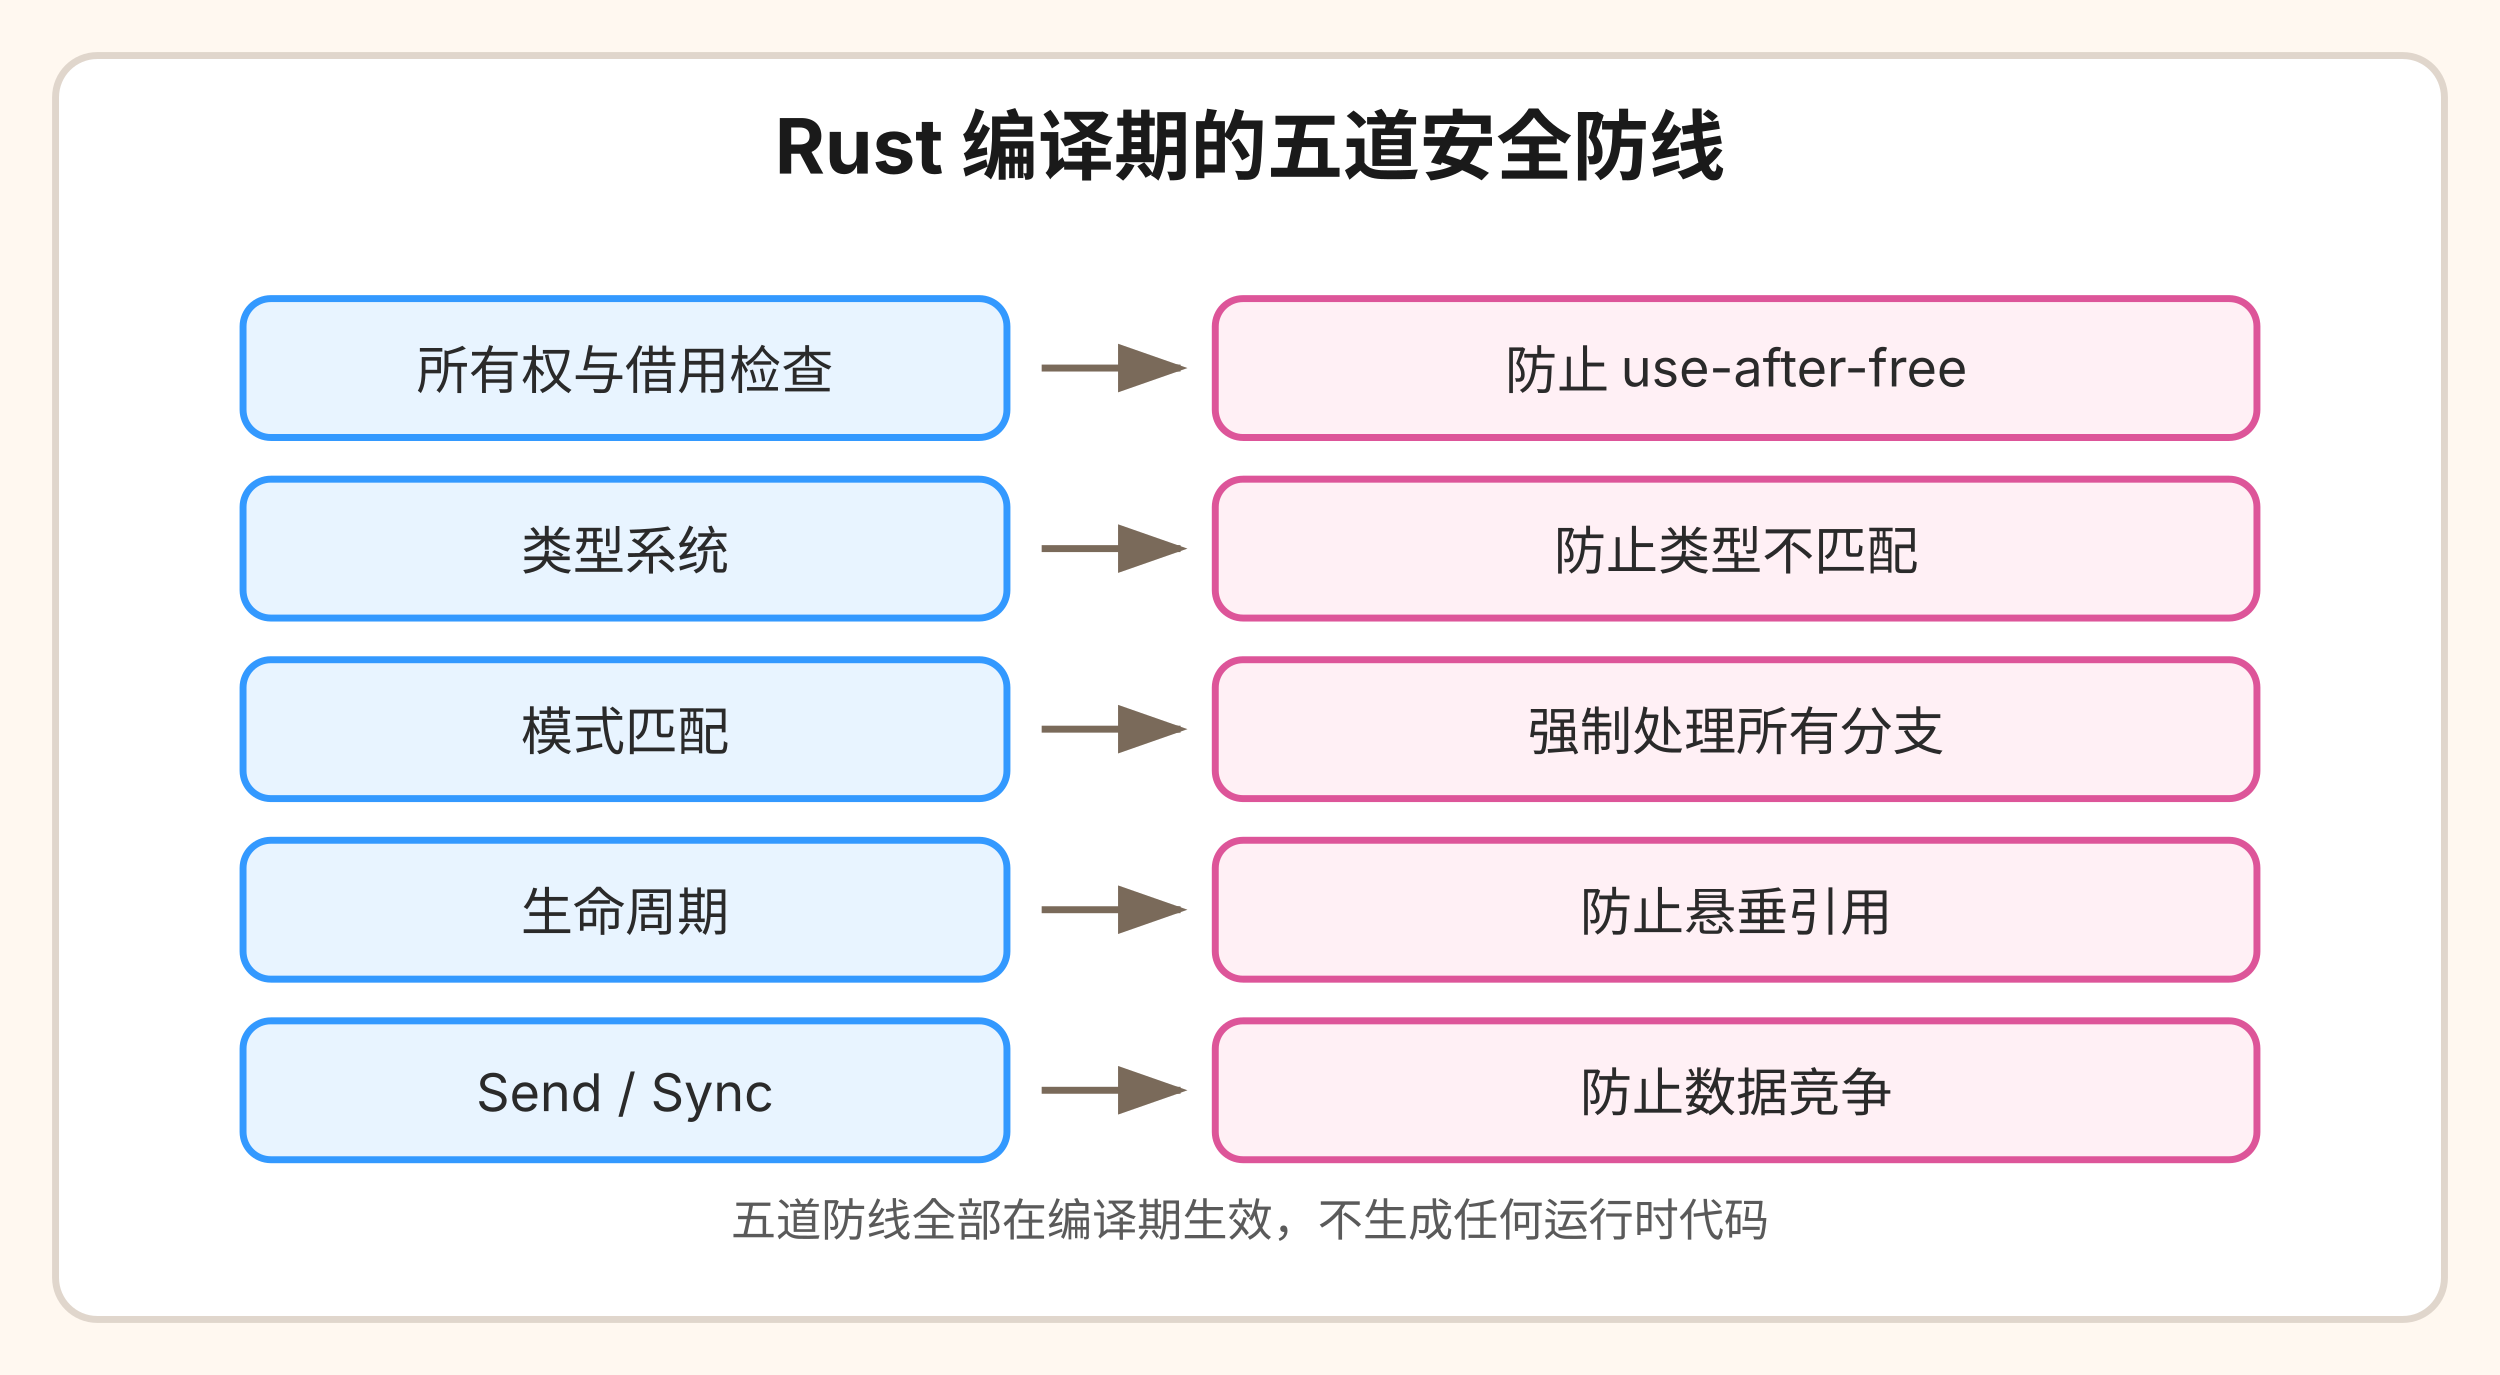
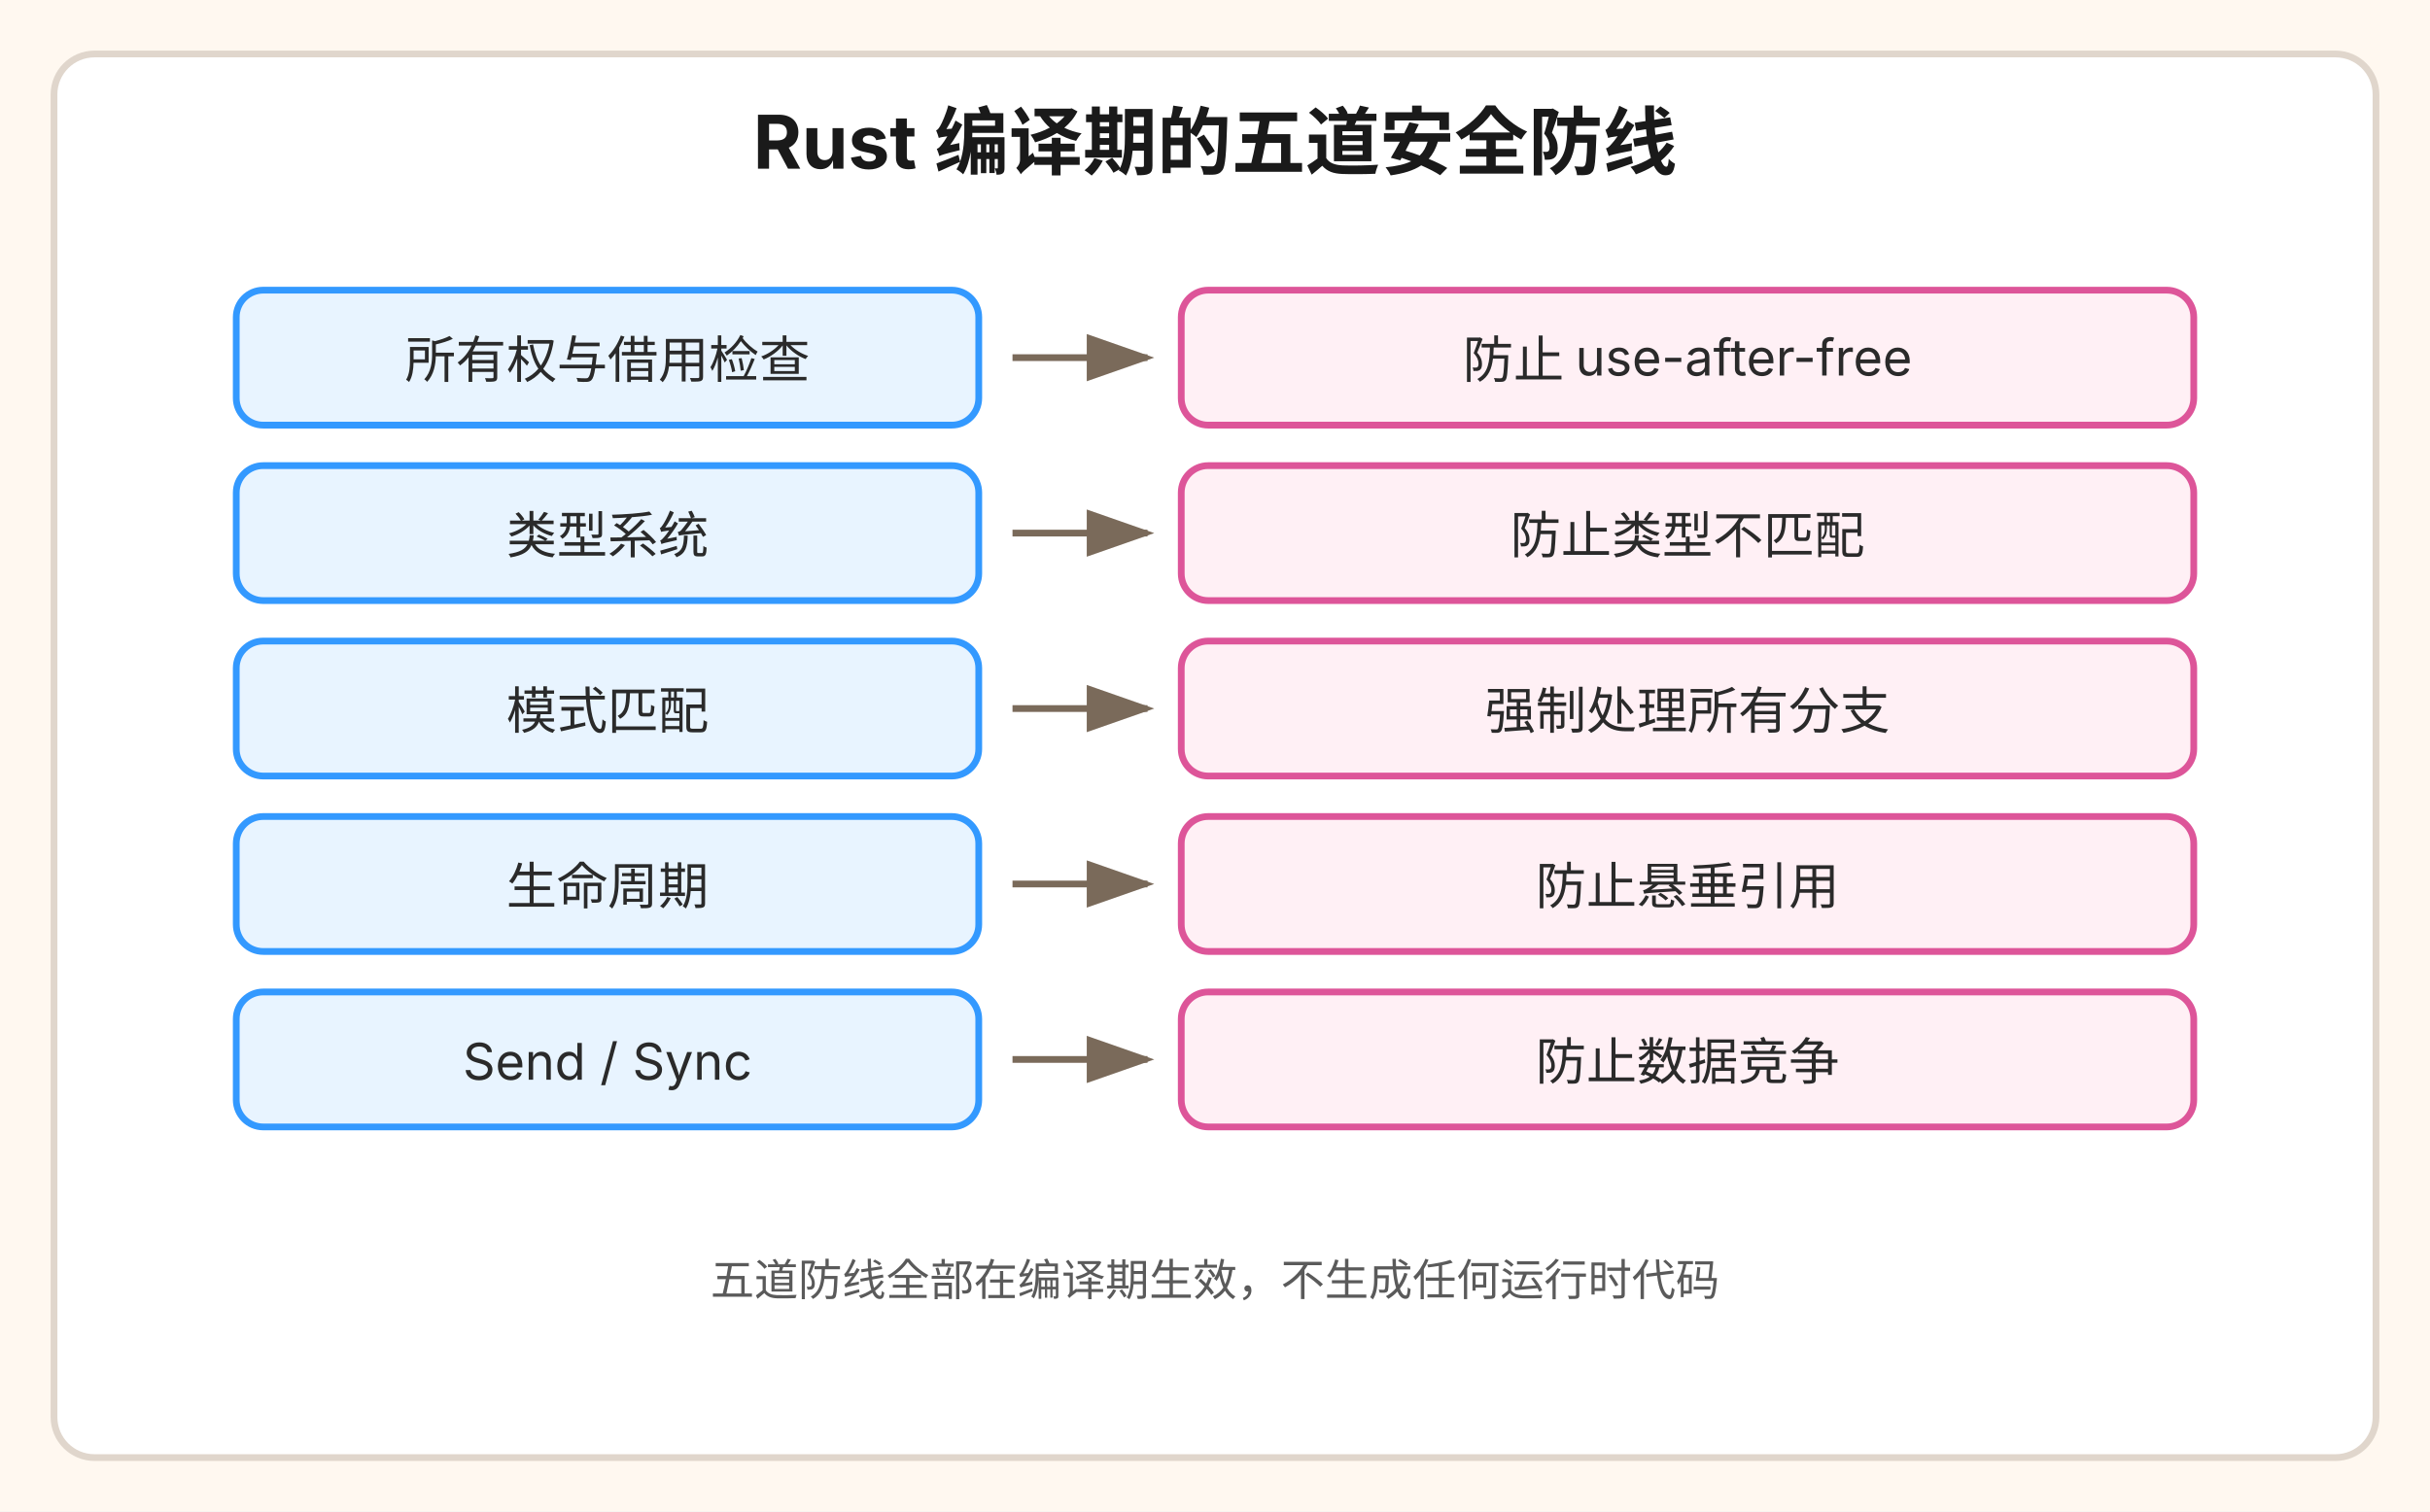
- <svg xmlns="http://www.w3.org/2000/svg" width="720" height="396" viewBox="0 0 720 396">
+ <svg xmlns="http://www.w3.org/2000/svg" width="720" height="448" viewBox="0 0 720 448">
  <defs>
    <style>
      .bg { fill: #fff8f0; }
      .card { fill: #ffffff; stroke: #e0d6cc; stroke-width: 2; }
      .title { font: bold 22px system-ui, -apple-system, sans-serif; fill: #1a1a1a; }
      .text { font: 15px system-ui, -apple-system, sans-serif; fill: #2a2a2a; }
      .code { font: 14px "SF Mono", Menlo, monospace; fill: #3a2a1a; }
      .label { font: 13px system-ui, -apple-system, sans-serif; fill: #5a5a5a; }
      .arrow { stroke: #7a6a5a; stroke-width: 2; fill: none; marker-end: url(#arrowhead); }
      .highlight { fill: #ffeacc; stroke: #ffaa55; stroke-width: 2; }
      .box { fill: #e8f4ff; stroke: #3399ff; stroke-width: 2; }
      .box2 { fill: #f0ffe8; stroke: #66bb33; stroke-width: 2; }
      .box3 { fill: #fff0f5; stroke: #dd5599; stroke-width: 2; }
    </style>
    <marker id="arrowhead" markerWidth="10" markerHeight="7" refX="9" refY="3.5" orient="auto">
      <polygon points="0 0, 10 3.5, 0 7" fill="#7a6a5a" />
    </marker>
  </defs>
-   <rect width="720" height="396" class="bg" />
-   <rect x="16" y="16" width="688" height="364" rx="12" class="card" />
+   <rect width="720" height="448" class="bg" />
+   <rect x="16" y="16" width="688" height="416" rx="12" class="card" />
  <text x="360" y="50" text-anchor="middle" class="title">Rust 编译期的五道安全防线</text>
  <rect x="70" y="86" width="220" height="40" rx="8" class="box" />
  <text x="180" y="112" text-anchor="middle" class="text">所有权与借用检查</text>
  <line x1="300" y1="106" x2="340" y2="106" class="arrow" />
  <rect x="350" y="86" width="300" height="40" rx="8" class="box3" />
  <text x="500" y="112" text-anchor="middle" class="text">防止 use-after-free</text>
  <rect x="70" y="138" width="220" height="40" rx="8" class="box" />
  <text x="180" y="164" text-anchor="middle" class="text">类型系统</text>
  <line x1="300" y1="158" x2="340" y2="158" class="arrow" />
  <rect x="350" y="138" width="300" height="40" rx="8" class="box3" />
  <text x="500" y="164" text-anchor="middle" class="text">防止类型不匹配</text>
  <rect x="70" y="190" width="220" height="40" rx="8" class="box" />
  <text x="180" y="216" text-anchor="middle" class="text">模式匹配</text>
  <line x1="300" y1="210" x2="340" y2="210" class="arrow" />
  <rect x="350" y="190" width="300" height="40" rx="8" class="box3" />
  <text x="500" y="216" text-anchor="middle" class="text">强制处理所有分支</text>
  <rect x="70" y="242" width="220" height="40" rx="8" class="box" />
  <text x="180" y="268" text-anchor="middle" class="text">生命周期</text>
  <line x1="300" y1="262" x2="340" y2="262" class="arrow" />
  <rect x="350" y="242" width="300" height="40" rx="8" class="box3" />
  <text x="500" y="268" text-anchor="middle" class="text">防止悬垂引用</text>
  <rect x="70" y="294" width="220" height="40" rx="8" class="box" />
  <text x="180" y="320" text-anchor="middle" class="text">Send / Sync</text>
  <line x1="300" y1="314" x2="340" y2="314" class="arrow" />
  <rect x="350" y="294" width="300" height="40" rx="8" class="box3" />
  <text x="500" y="320" text-anchor="middle" class="text">防止数据竞争</text>
-   <text x="360" y="356" text-anchor="middle" class="label">五道防线全部在编译期生效，不生成任何运行时代码</text>
+   <text x="360" y="384" text-anchor="middle" class="label">五道防线全部在编译期生效，不生成任何运行时代码</text>
</svg>
